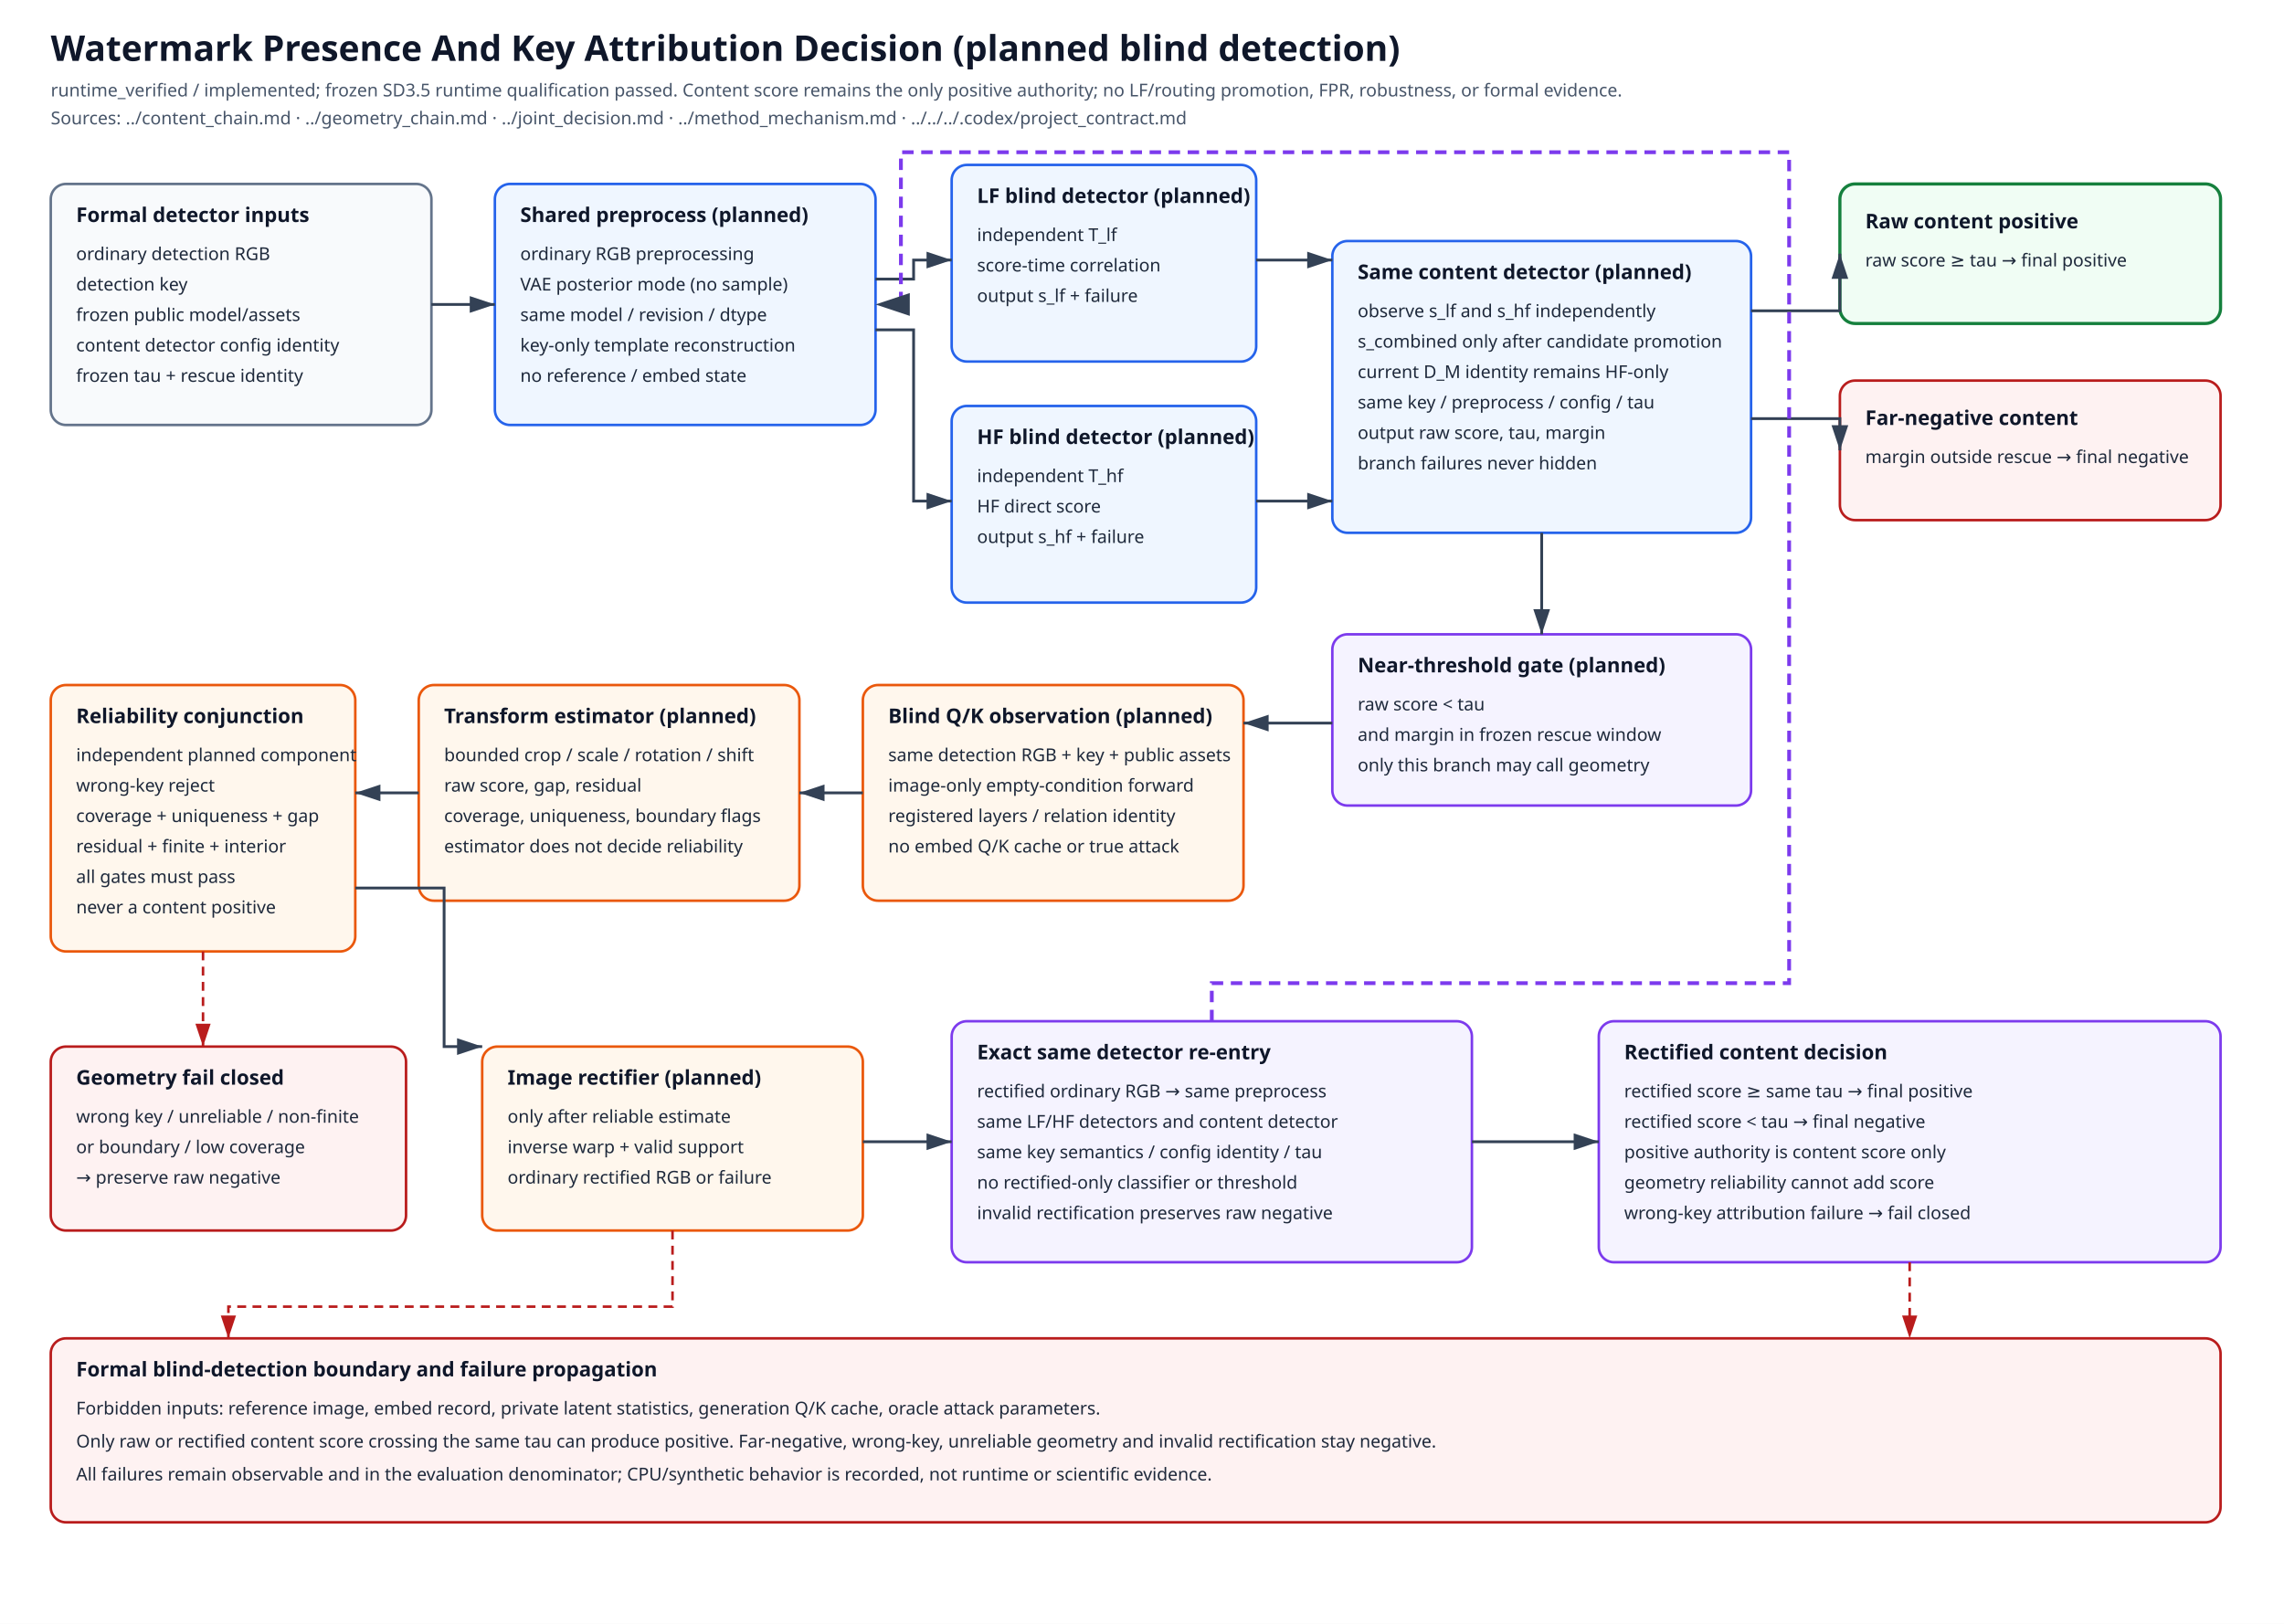
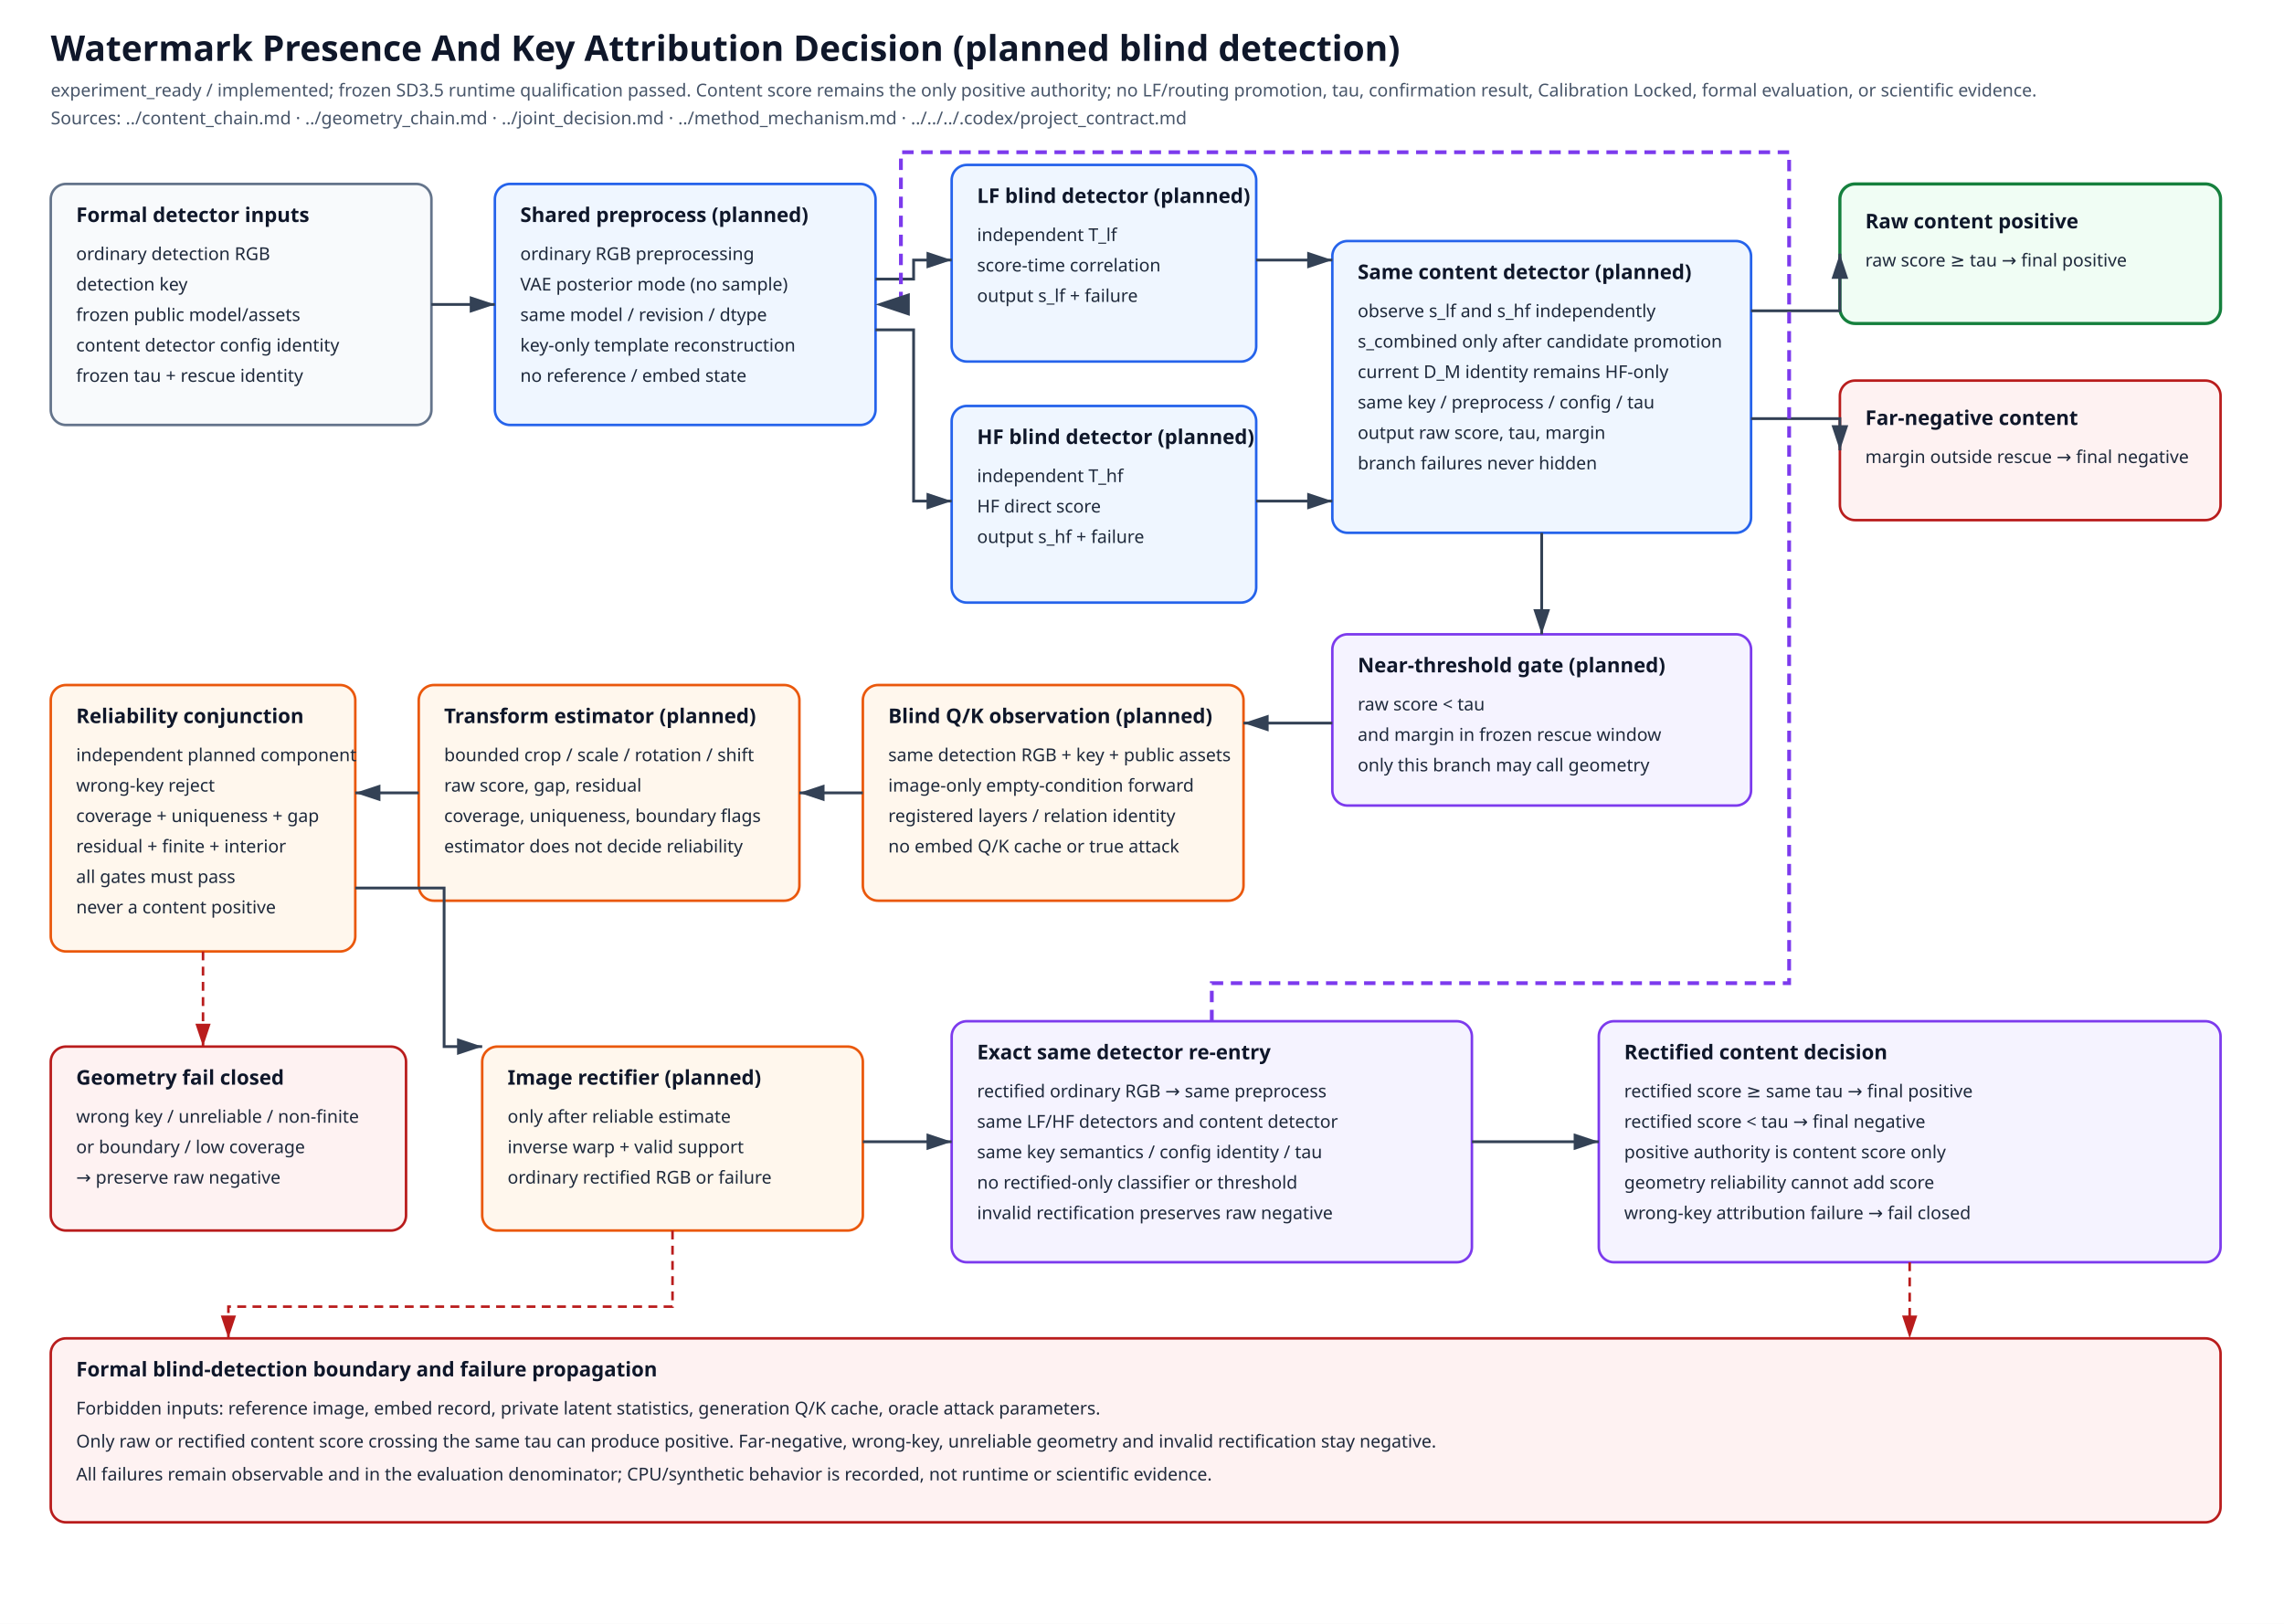
<svg xmlns="http://www.w3.org/2000/svg" width="1800" height="1280" viewBox="0 0 1800 1280">
  <defs>
    <marker id="arrow" markerWidth="10" markerHeight="10" refX="9" refY="3" orient="auto">
      <path d="M0,0 L9,3 L0,6 Z" fill="#334155" />
    </marker>
    <marker id="arrow-red" markerWidth="10" markerHeight="10" refX="9" refY="3" orient="auto">
      <path d="M0,0 L9,3 L0,6 Z" fill="#b91c1c" />
    </marker>
    <style>
      .title{font:700 28px sans-serif;fill:#0f172a}.sub{font:14px sans-serif;fill:#475569}.hdr{font:700 16px sans-serif;fill:#0f172a}
      .txt{font:14px sans-serif;fill:#1e293b}.small{font:12px sans-serif;fill:#334155}
      .box{fill:#f8fafc;stroke:#64748b;stroke-width:2;rx:12}.content{fill:#eff6ff;stroke:#2563eb;stroke-width:2;rx:12}
      .geometry{fill:#fff7ed;stroke:#ea580c;stroke-width:2;rx:12}.joint{fill:#f5f3ff;stroke:#7c3aed;stroke-width:2;rx:12}
      .pos{fill:#f0fdf4;stroke:#15803d;stroke-width:2.5;rx:12}.neg{fill:#fef2f2;stroke:#b91c1c;stroke-width:2;rx:12}
      .flow{fill:none;stroke:#334155;stroke-width:2.2;marker-end:url(#arrow)}.loop{fill:none;stroke:#7c3aed;stroke-width:3;stroke-dasharray:9 6;marker-end:url(#arrow)}
      .bad{fill:none;stroke:#b91c1c;stroke-width:2;stroke-dasharray:7 5;marker-end:url(#arrow-red)}
    </style>
  </defs>
  <rect width="1800" height="1280" fill="#fff" />
  <text x="40" y="48" class="title">Watermark Presence And Key Attribution Decision (planned blind detection)</text>
-   <text x="40" y="76" class="sub">runtime_verified / implemented; frozen SD3.5 runtime qualification passed. Content score remains the only positive authority; no LF/routing promotion, FPR, robustness, or formal evidence.</text>
+   <text x="40" y="76" class="sub">experiment_ready / implemented; frozen SD3.5 runtime qualification passed. Content score remains the only positive authority; no LF/routing promotion, tau, confirmation result, Calibration Locked, formal evaluation, or scientific evidence.</text>
  <text x="40" y="98" class="sub">Sources: ../content_chain.md · ../geometry_chain.md · ../joint_decision.md · ../method_mechanism.md · ../../../.codex/project_contract.md</text>
  <rect x="40" y="145" width="300" height="190" class="box" />
  <text x="60" y="175" class="hdr">Formal detector inputs</text>
  <text x="60" y="205" class="txt">
    <tspan x="60">ordinary detection RGB</tspan>
    <tspan x="60" dy="24">detection key</tspan>
    <tspan x="60" dy="24">frozen public model/assets</tspan>
    <tspan x="60" dy="24">content detector config identity</tspan>
    <tspan x="60" dy="24">frozen tau + rescue identity</tspan>
  </text>
  <rect x="390" y="145" width="300" height="190" class="content" />
  <text x="410" y="175" class="hdr">Shared preprocess (planned)</text>
  <text x="410" y="205" class="txt">
    <tspan x="410">ordinary RGB preprocessing</tspan>
    <tspan x="410" dy="24">VAE posterior mode (no sample)</tspan>
    <tspan x="410" dy="24">same model / revision / dtype</tspan>
    <tspan x="410" dy="24">key-only template reconstruction</tspan>
    <tspan x="410" dy="24">no reference / embed state</tspan>
  </text>
  <rect x="750" y="130" width="240" height="155" class="content" />
  <text x="770" y="160" class="hdr">LF blind detector (planned)</text>
  <text x="770" y="190" class="txt">
    <tspan x="770">independent T_lf</tspan>
    <tspan x="770" dy="24">score-time correlation</tspan>
    <tspan x="770" dy="24">output s_lf + failure</tspan>
  </text>
  <rect x="750" y="320" width="240" height="155" class="content" />
  <text x="770" y="350" class="hdr">HF blind detector (planned)</text>
  <text x="770" y="380" class="txt">
    <tspan x="770">independent T_hf</tspan>
    <tspan x="770" dy="24">HF direct score</tspan>
    <tspan x="770" dy="24">output s_hf + failure</tspan>
  </text>
  <rect x="1050" y="190" width="330" height="230" class="content" />
  <text x="1070" y="220" class="hdr">Same content detector (planned)</text>
  <text x="1070" y="250" class="txt">
    <tspan x="1070">observe s_lf and s_hf independently</tspan>
    <tspan x="1070" dy="24">s_combined only after candidate promotion</tspan>
    <tspan x="1070" dy="24">current D_M identity remains HF-only</tspan>
    <tspan x="1070" dy="24">same key / preprocess / config / tau</tspan>
    <tspan x="1070" dy="24">output raw score, tau, margin</tspan>
    <tspan x="1070" dy="24">branch failures never hidden</tspan>
  </text>
  <rect x="1450" y="145" width="300" height="110" class="pos" />
  <text x="1470" y="180" class="hdr">Raw content positive</text>
  <text x="1470" y="210" class="txt">raw score ≥ tau → final positive</text>
  <rect x="1450" y="300" width="300" height="110" class="neg" />
  <text x="1470" y="335" class="hdr">Far-negative content</text>
  <text x="1470" y="365" class="txt">margin outside rescue → final negative</text>
  <rect x="1050" y="500" width="330" height="135" class="joint" />
  <text x="1070" y="530" class="hdr">Near-threshold gate (planned)</text>
  <text x="1070" y="560" class="txt">
    <tspan x="1070">raw score &lt; tau</tspan>
    <tspan x="1070" dy="24">and margin in frozen rescue window</tspan>
    <tspan x="1070" dy="24">only this branch may call geometry</tspan>
  </text>
  <rect x="680" y="540" width="300" height="170" class="geometry" />
  <text x="700" y="570" class="hdr">Blind Q/K observation (planned)</text>
  <text x="700" y="600" class="txt">
    <tspan x="700">same detection RGB + key + public assets</tspan>
    <tspan x="700" dy="24">image-only empty-condition forward</tspan>
    <tspan x="700" dy="24">registered layers / relation identity</tspan>
    <tspan x="700" dy="24">no embed Q/K cache or true attack</tspan>
  </text>
  <rect x="330" y="540" width="300" height="170" class="geometry" />
  <text x="350" y="570" class="hdr">Transform estimator (planned)</text>
  <text x="350" y="600" class="txt">
    <tspan x="350">bounded crop / scale / rotation / shift</tspan>
    <tspan x="350" dy="24">raw score, gap, residual</tspan>
    <tspan x="350" dy="24">coverage, uniqueness, boundary flags</tspan>
    <tspan x="350" dy="24">estimator does not decide reliability</tspan>
  </text>
  <rect x="40" y="540" width="240" height="210" class="geometry" />
  <text x="60" y="570" class="hdr">Reliability conjunction</text>
  <text x="60" y="600" class="txt">
    <tspan x="60">independent planned component</tspan>
    <tspan x="60" dy="24">wrong-key reject</tspan>
    <tspan x="60" dy="24">coverage + uniqueness + gap</tspan>
    <tspan x="60" dy="24">residual + finite + interior</tspan>
    <tspan x="60" dy="24">all gates must pass</tspan>
    <tspan x="60" dy="24">never a content positive</tspan>
  </text>
  <rect x="40" y="825" width="280" height="145" class="neg" />
  <text x="60" y="855" class="hdr">Geometry fail closed</text>
  <text x="60" y="885" class="txt">
    <tspan x="60">wrong key / unreliable / non-finite</tspan>
    <tspan x="60" dy="24">or boundary / low coverage</tspan>
    <tspan x="60" dy="24">→ preserve raw negative</tspan>
  </text>
  <rect x="380" y="825" width="300" height="145" class="geometry" />
  <text x="400" y="855" class="hdr">Image rectifier (planned)</text>
  <text x="400" y="885" class="txt">
    <tspan x="400">only after reliable estimate</tspan>
    <tspan x="400" dy="24">inverse warp + valid support</tspan>
    <tspan x="400" dy="24">ordinary rectified RGB or failure</tspan>
  </text>
  <rect x="750" y="805" width="410" height="190" class="joint" />
  <text x="770" y="835" class="hdr">Exact same detector re-entry</text>
  <text x="770" y="865" class="txt">
    <tspan x="770">rectified ordinary RGB → same preprocess</tspan>
    <tspan x="770" dy="24">same LF/HF detectors and content detector</tspan>
    <tspan x="770" dy="24">same key semantics / config identity / tau</tspan>
    <tspan x="770" dy="24">no rectified-only classifier or threshold</tspan>
    <tspan x="770" dy="24">invalid rectification preserves raw negative</tspan>
  </text>
  <rect x="1260" y="805" width="490" height="190" class="joint" />
  <text x="1280" y="835" class="hdr">Rectified content decision</text>
  <text x="1280" y="865" class="txt">
    <tspan x="1280">rectified score ≥ same tau → final positive</tspan>
    <tspan x="1280" dy="24">rectified score &lt; tau → final negative</tspan>
    <tspan x="1280" dy="24">positive authority is content score only</tspan>
    <tspan x="1280" dy="24">geometry reliability cannot add score</tspan>
    <tspan x="1280" dy="24">wrong-key attribution failure → fail closed</tspan>
  </text>
  <rect x="40" y="1055" width="1710" height="145" class="neg" />
  <text x="60" y="1085" class="hdr">Formal blind-detection boundary and failure propagation</text>
  <text x="60" y="1115" class="txt">
    <tspan x="60">Forbidden inputs: reference image, embed record, private latent statistics, generation Q/K cache, oracle attack parameters.</tspan>
    <tspan x="60" dy="26">Only raw or rectified content score crossing the same tau can produce positive. Far-negative, wrong-key, unreliable geometry and invalid rectification stay negative.</tspan>
    <tspan x="60" dy="26">All failures remain observable and in the evaluation denominator; CPU/synthetic behavior is recorded, not runtime or scientific evidence.</tspan>
  </text>
  <path d="M340 240 H390" class="flow" />
  <path d="M690 220 H720 V205 H750" class="flow" />
  <path d="M690 260 H720 V395 H750" class="flow" />
  <path d="M990 205 H1050" class="flow" />
  <path d="M990 395 H1050" class="flow" />
  <path d="M1380 245 H1450 V200" class="flow" />
  <path d="M1380 330 H1450 V355" class="flow" />
  <path d="M1215 420 V500" class="flow" />
  <path d="M1050 570 H980" class="flow" />
  <path d="M680 625 H630" class="flow" />
  <path d="M330 625 H280" class="flow" />
  <path d="M160 750 V825" class="bad" />
  <path d="M280 700 H350 V825 H380" class="flow" />
  <path d="M680 900 H750" class="flow" />
  <path d="M1160 900 H1260" class="flow" />
  <path d="M955 805 V775 H1410 V120 H710 V240 H690" class="loop" />
  <path d="M530 970 V1030 H180 V1055" class="bad" />
  <path d="M1505 995 V1055" class="bad" />
</svg>
